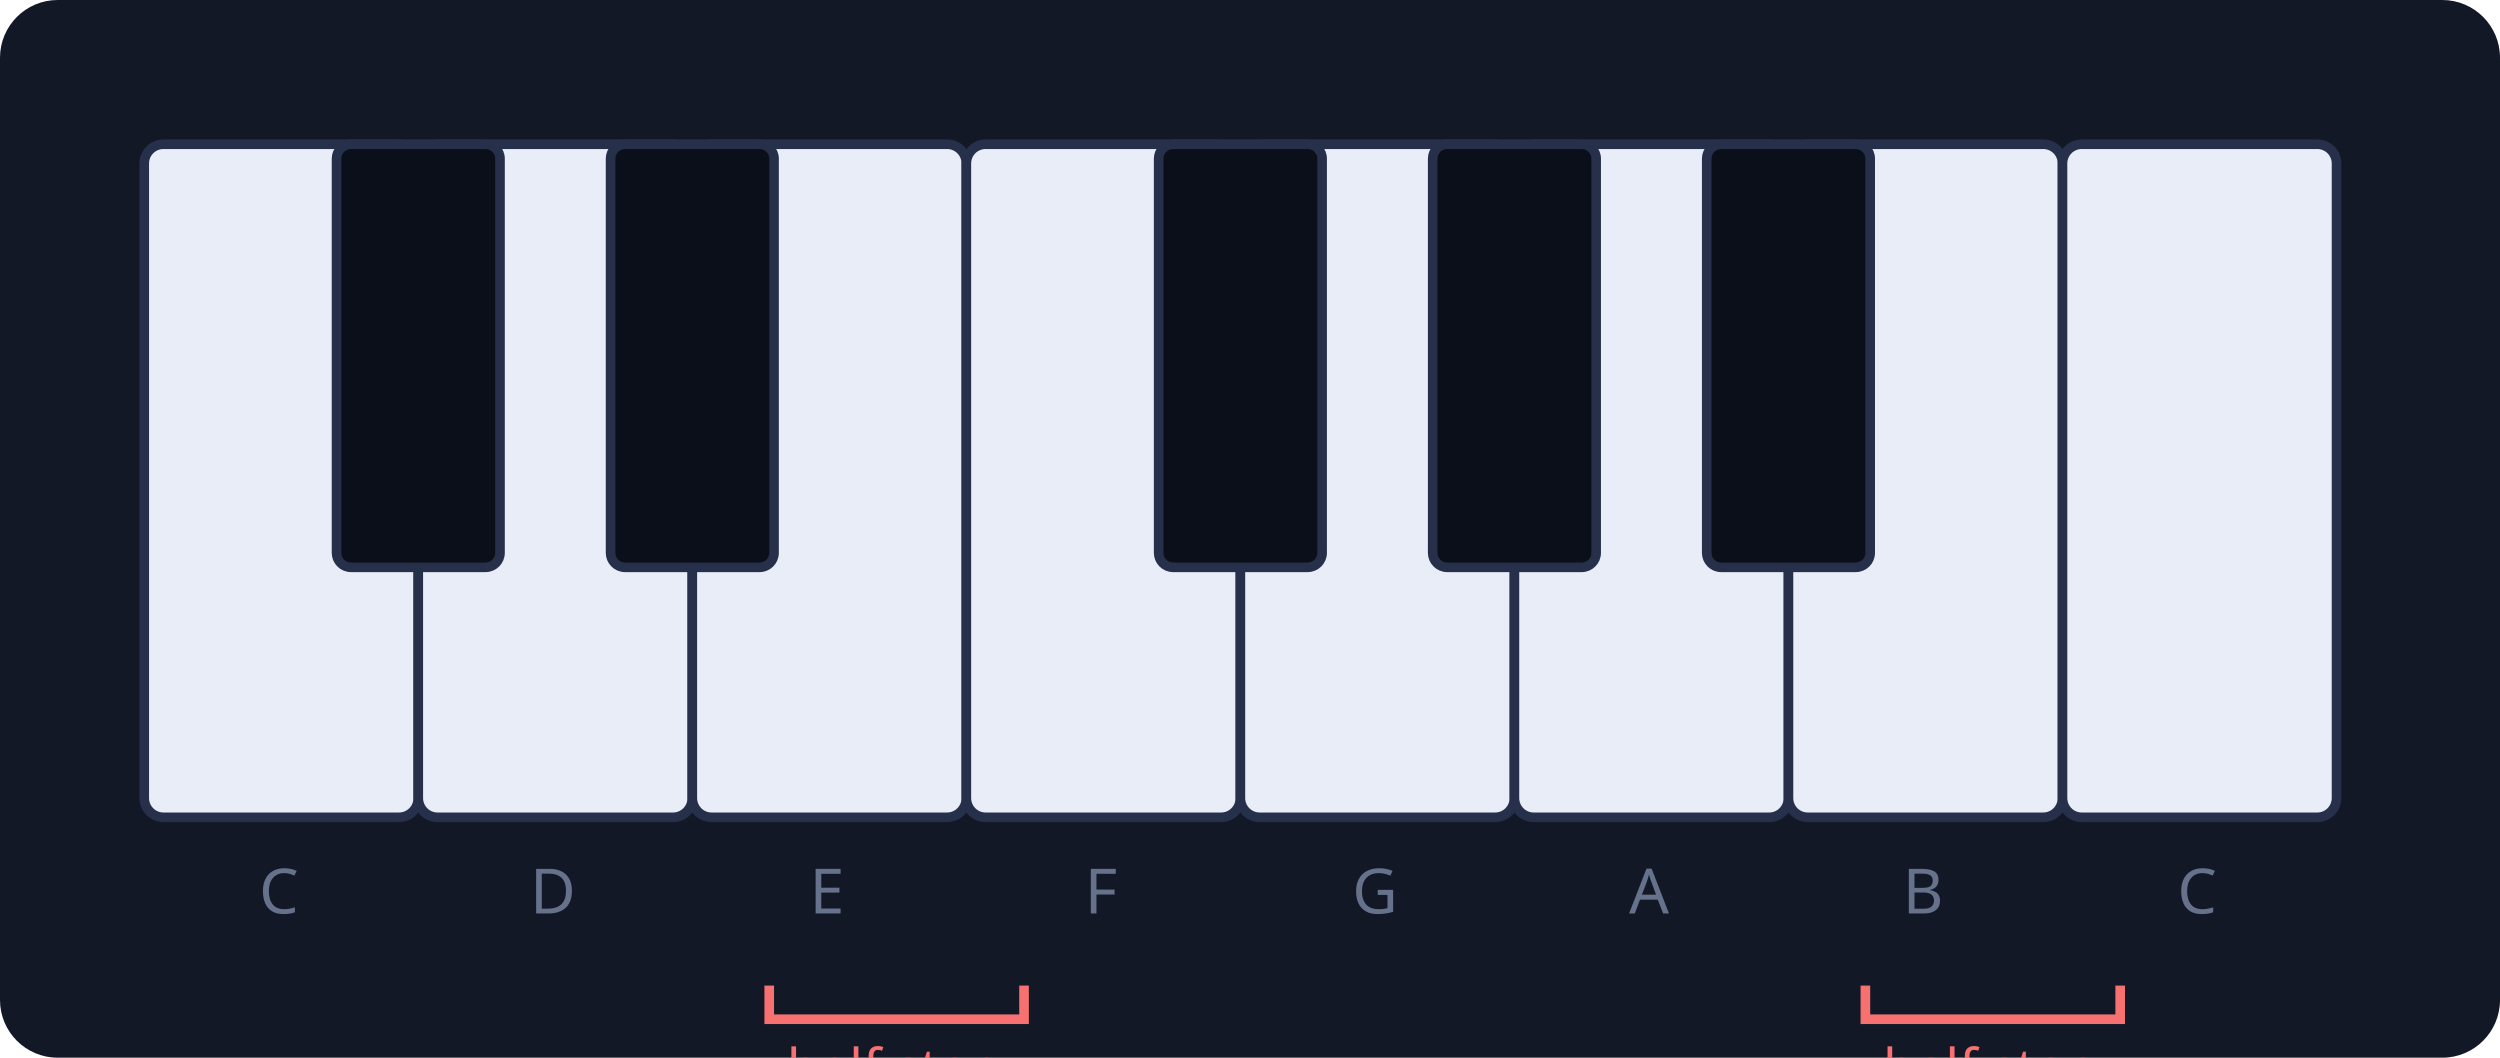
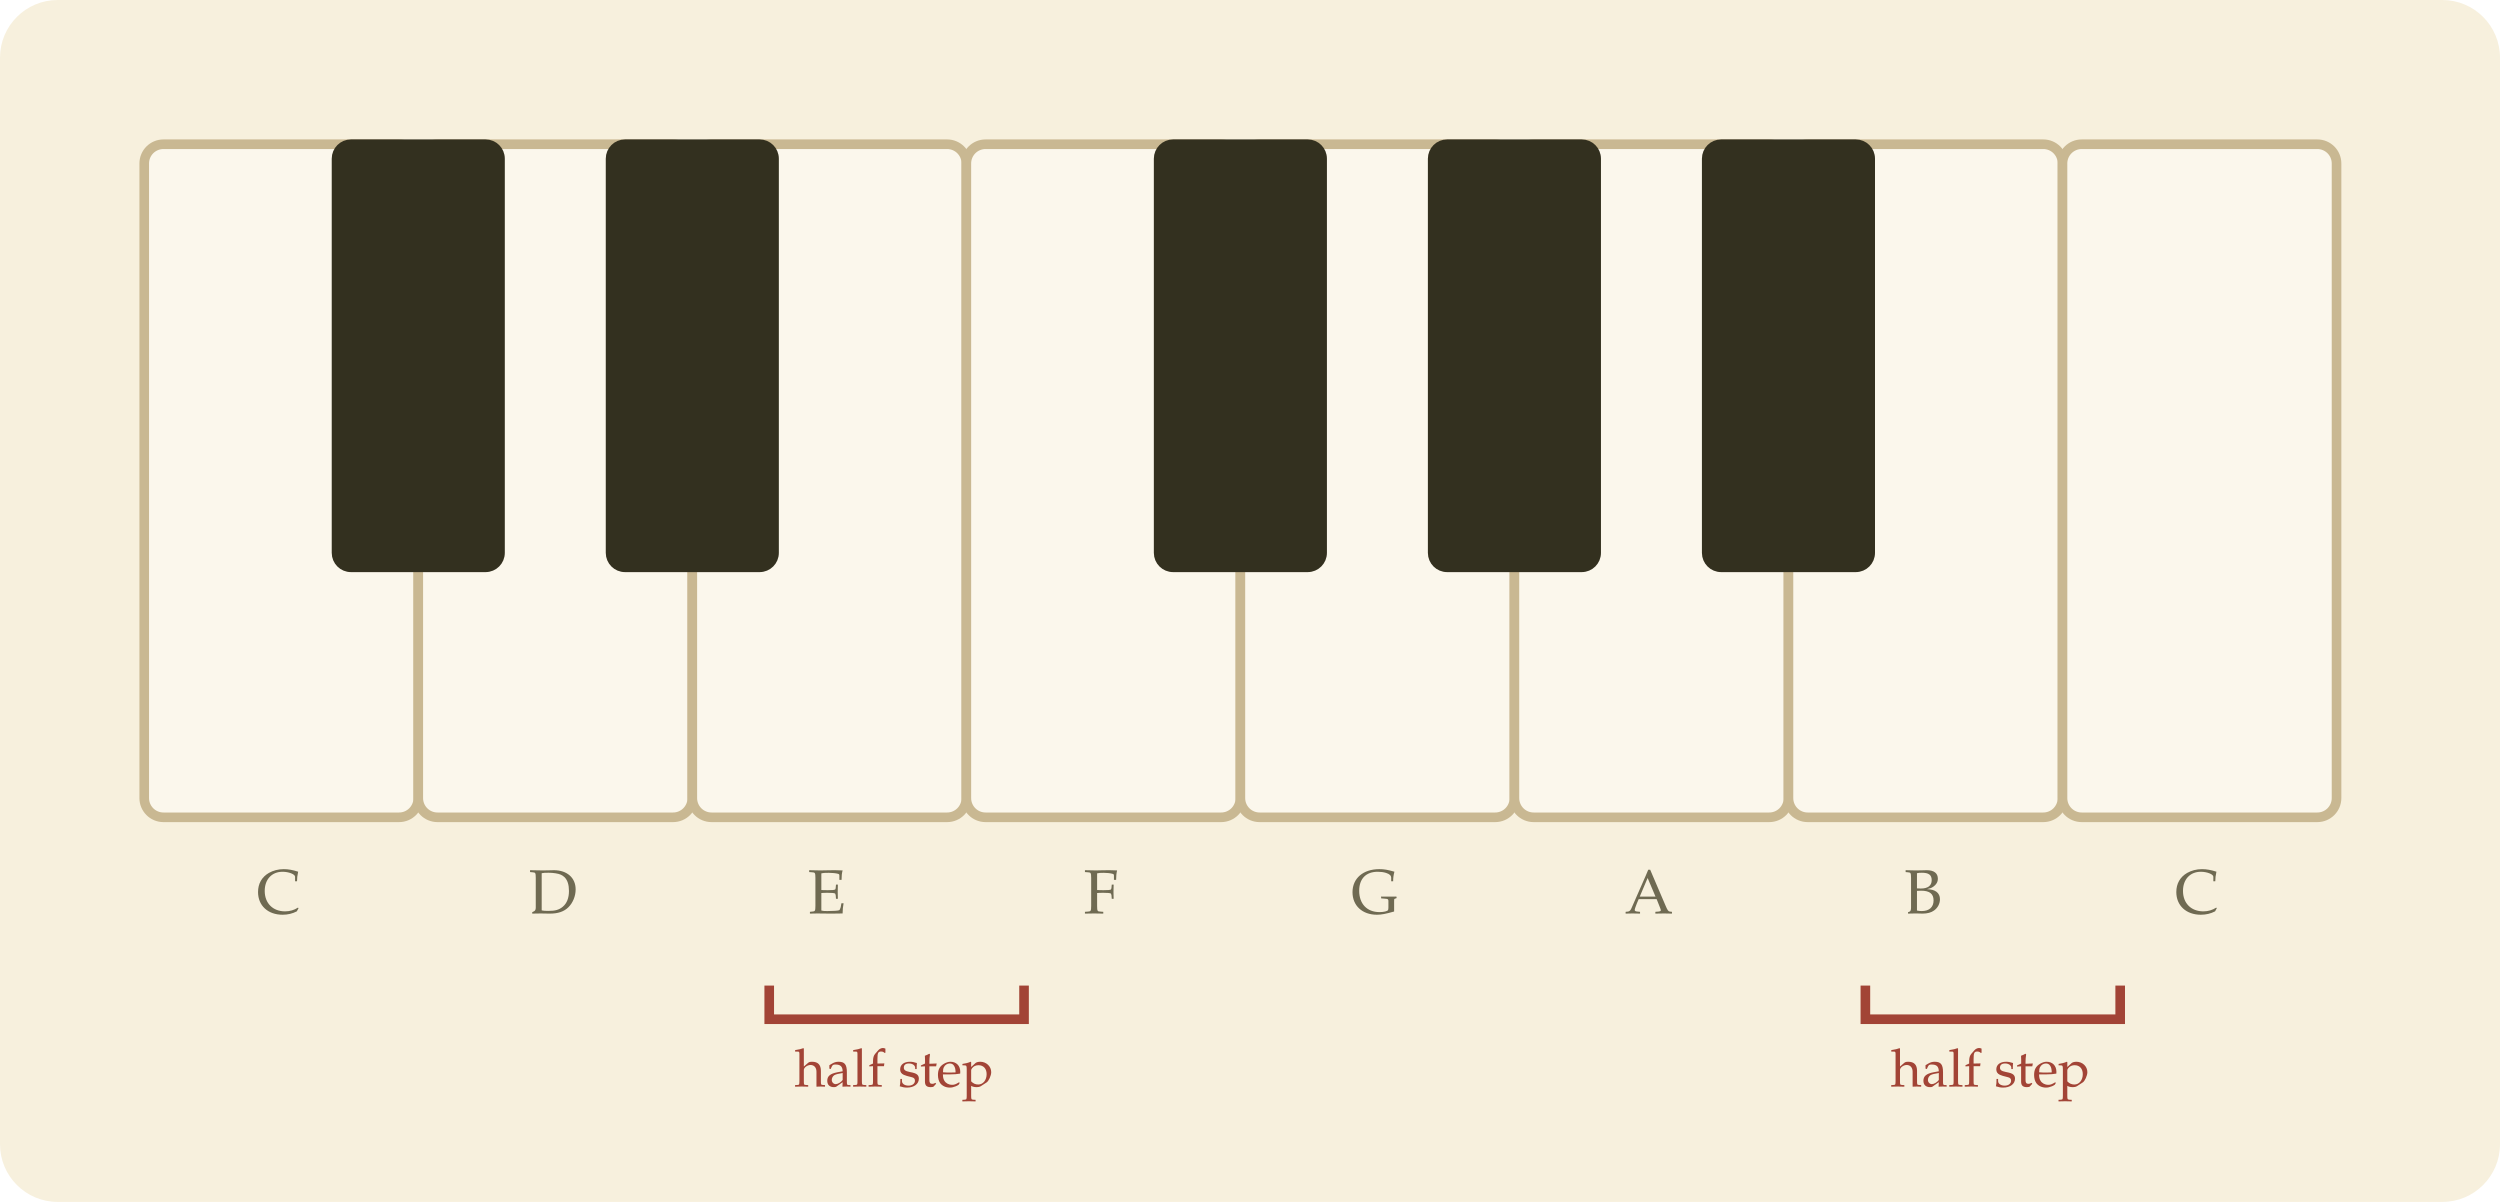
- <svg xmlns="http://www.w3.org/2000/svg" viewBox="0 0 520 220" font-family="system-ui, sans-serif">
-   <rect width="520" height="220" fill="#121826" rx="12" />
+ <svg xmlns="http://www.w3.org/2000/svg" viewBox="0 0 520 250" font-family="Palatino, Georgia, serif">
+   <rect width="520" height="250" fill="#f7f0dd" rx="12" />
  <g transform="translate(30,30)">
-     <g fill="#e8edf7" stroke="#26304a" stroke-width="2">
+     <g fill="#fbf7ec" stroke="#c9b892" stroke-width="2">
      <rect x="0" y="0" width="57" height="140" rx="4" />
      <rect x="57" y="0" width="57" height="140" rx="4" />
      <rect x="114" y="0" width="57" height="140" rx="4" />
      <rect x="171" y="0" width="57" height="140" rx="4" />
      <rect x="228" y="0" width="57" height="140" rx="4" />
      <rect x="285" y="0" width="57" height="140" rx="4" />
      <rect x="342" y="0" width="57" height="140" rx="4" />
      <rect x="399" y="0" width="57" height="140" rx="4" />
    </g>
-     <g fill="#0b0f1a" stroke="#26304a" stroke-width="2">
+     <g fill="#33301f" stroke="#33301f" stroke-width="2">
      <rect x="40" y="0" width="34" height="88" rx="3" />
      <rect x="97" y="0" width="34" height="88" rx="3" />
      <rect x="211" y="0" width="34" height="88" rx="3" />
      <rect x="268" y="0" width="34" height="88" rx="3" />
      <rect x="325" y="0" width="34" height="88" rx="3" />
    </g>
-     <g fill="#66718c" font-size="13" text-anchor="middle">
+     <g fill="#6f6a52" font-size="13" text-anchor="middle">
      <text x="28" y="160">C</text>
      <text x="85" y="160">D</text>
      <text x="142" y="160">E</text>
      <text x="199" y="160">F</text>
      <text x="256" y="160">G</text>
      <text x="313" y="160">A</text>
      <text x="370" y="160">B</text>
      <text x="427" y="160">C</text>
    </g>
-     <g stroke="#f87171" stroke-width="2" fill="none">
+     <g stroke="#a24436" stroke-width="2" fill="none">
      <path d="M 130 175 L 130 182 L 183 182 L 183 175" />
      <path d="M 358 175 L 358 182 L 411 182 L 411 175" />
    </g>
-     <g fill="#f87171" font-size="11" text-anchor="middle">
+     <g fill="#a24436" font-size="11" text-anchor="middle">
      <text x="156" y="196">half step</text>
      <text x="384" y="196">half step</text>
    </g>
  </g>
</svg>
